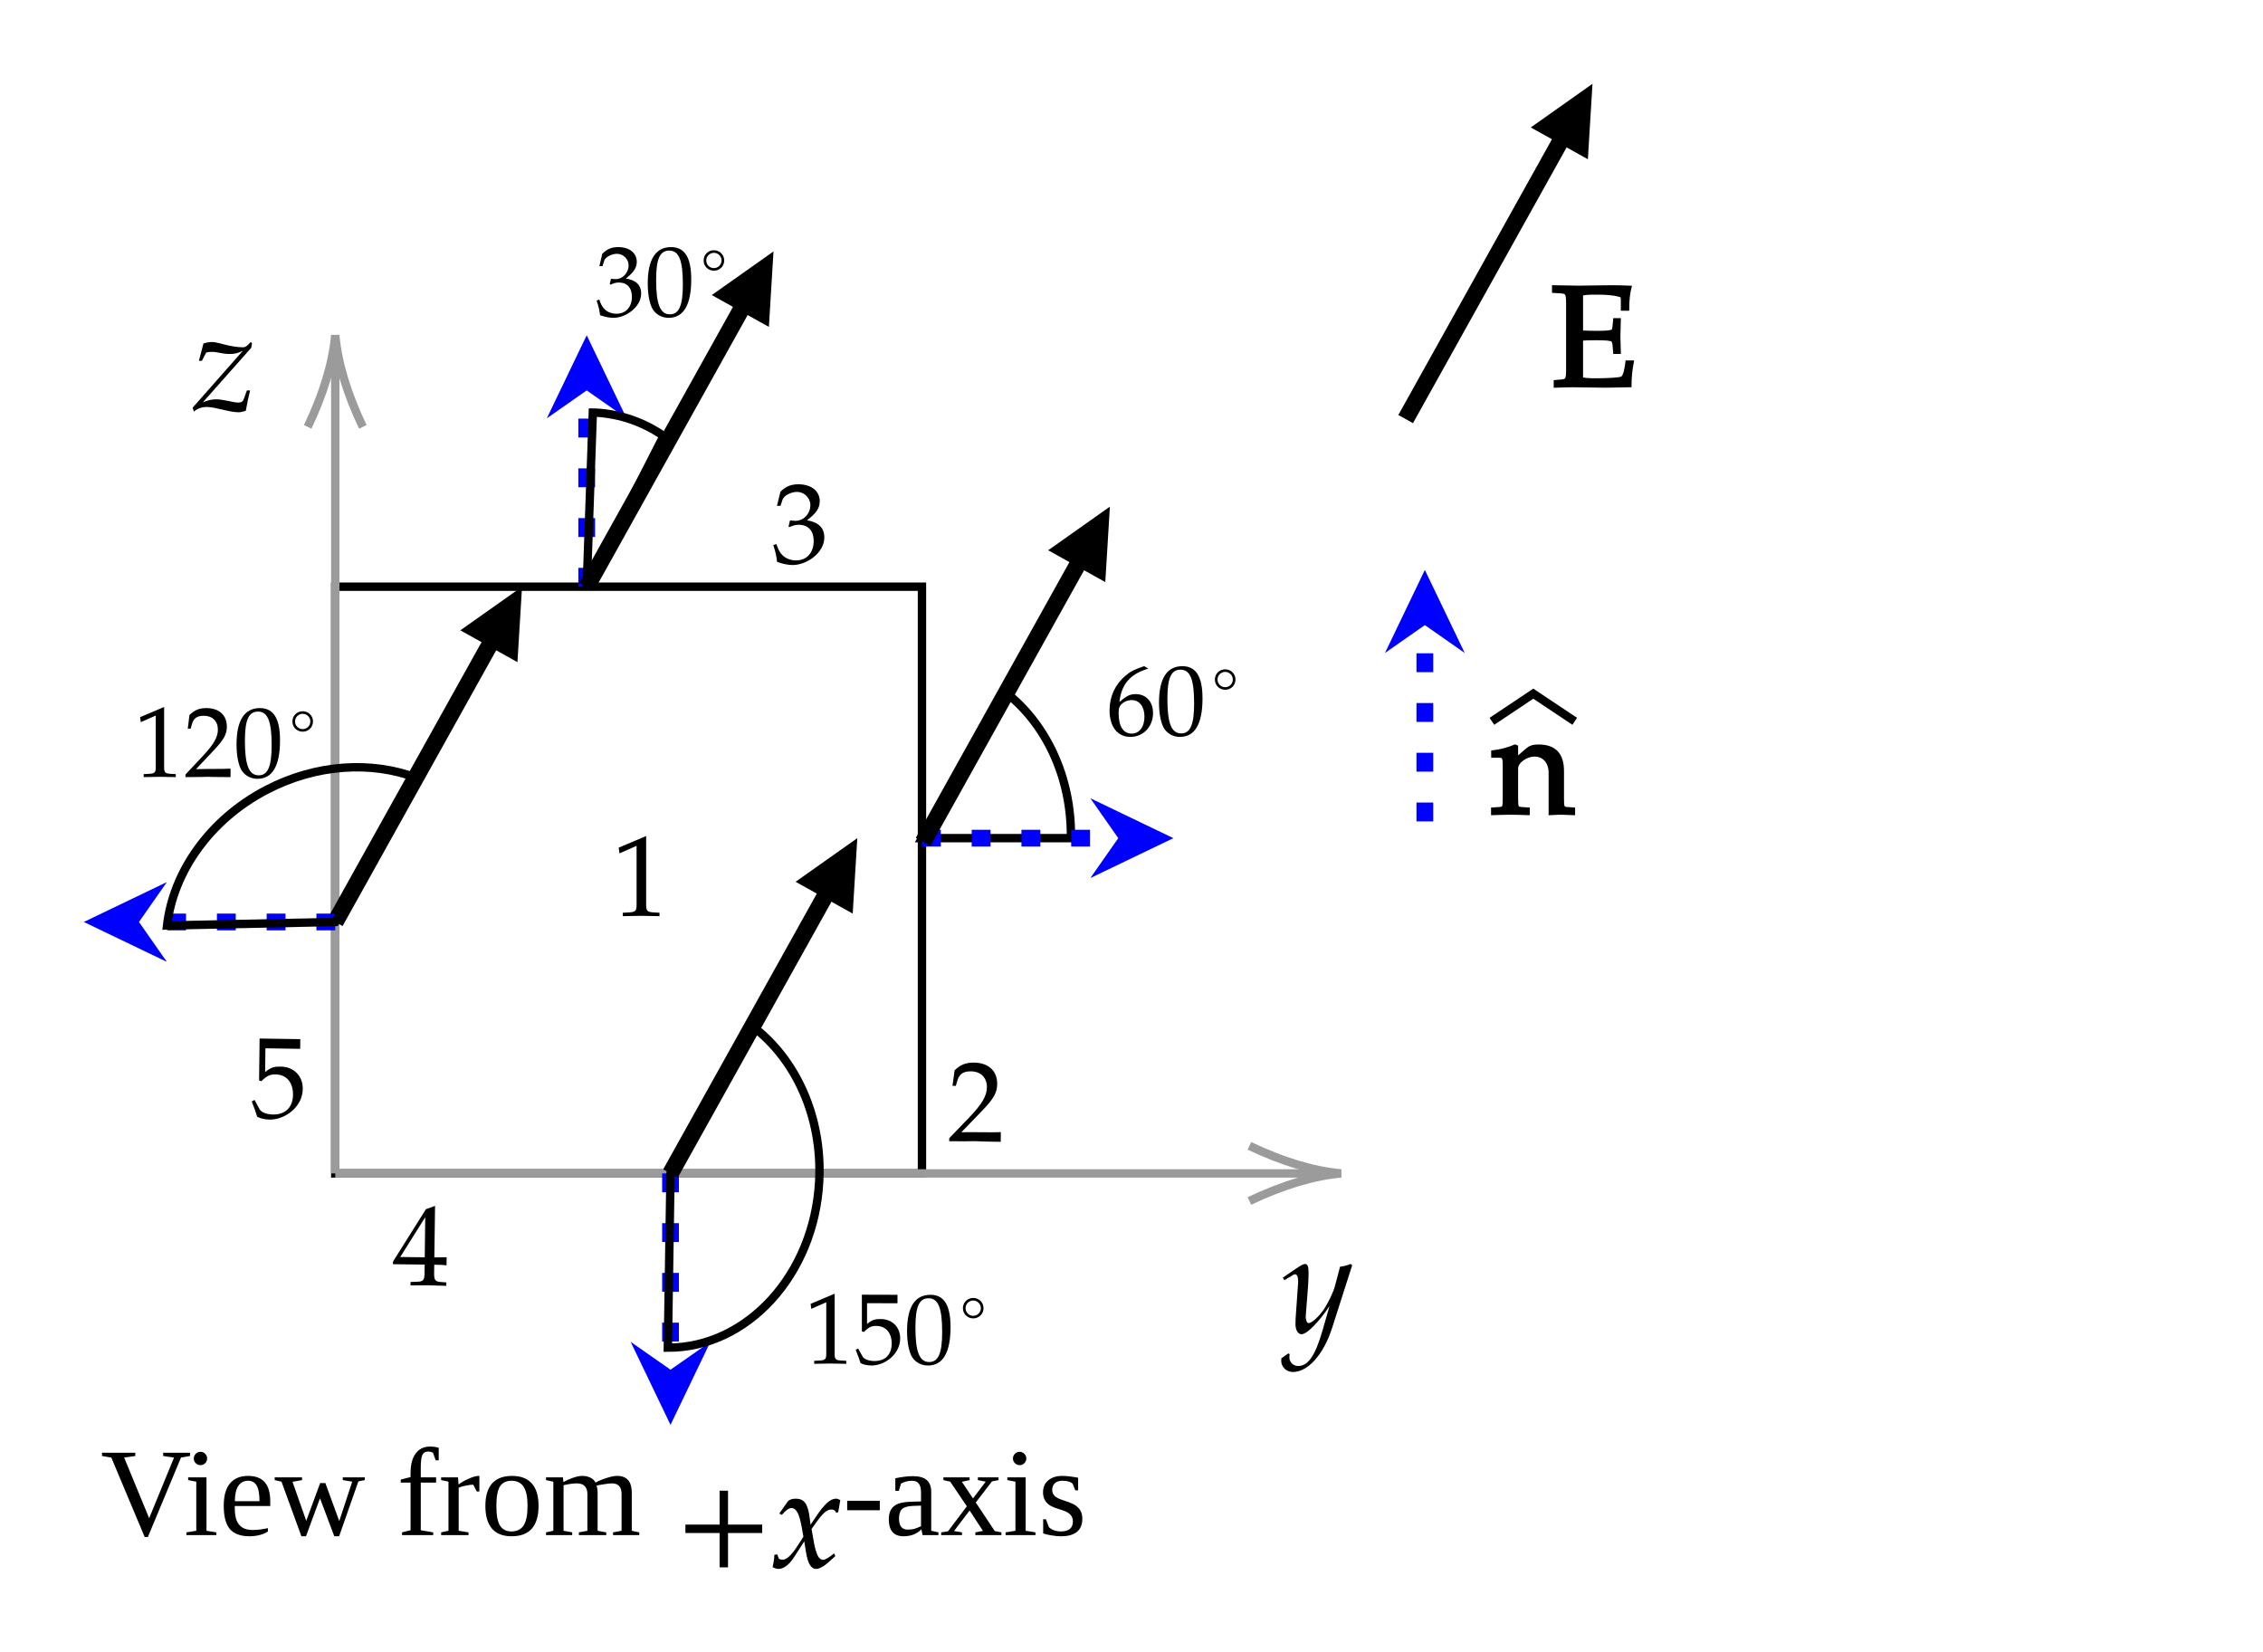
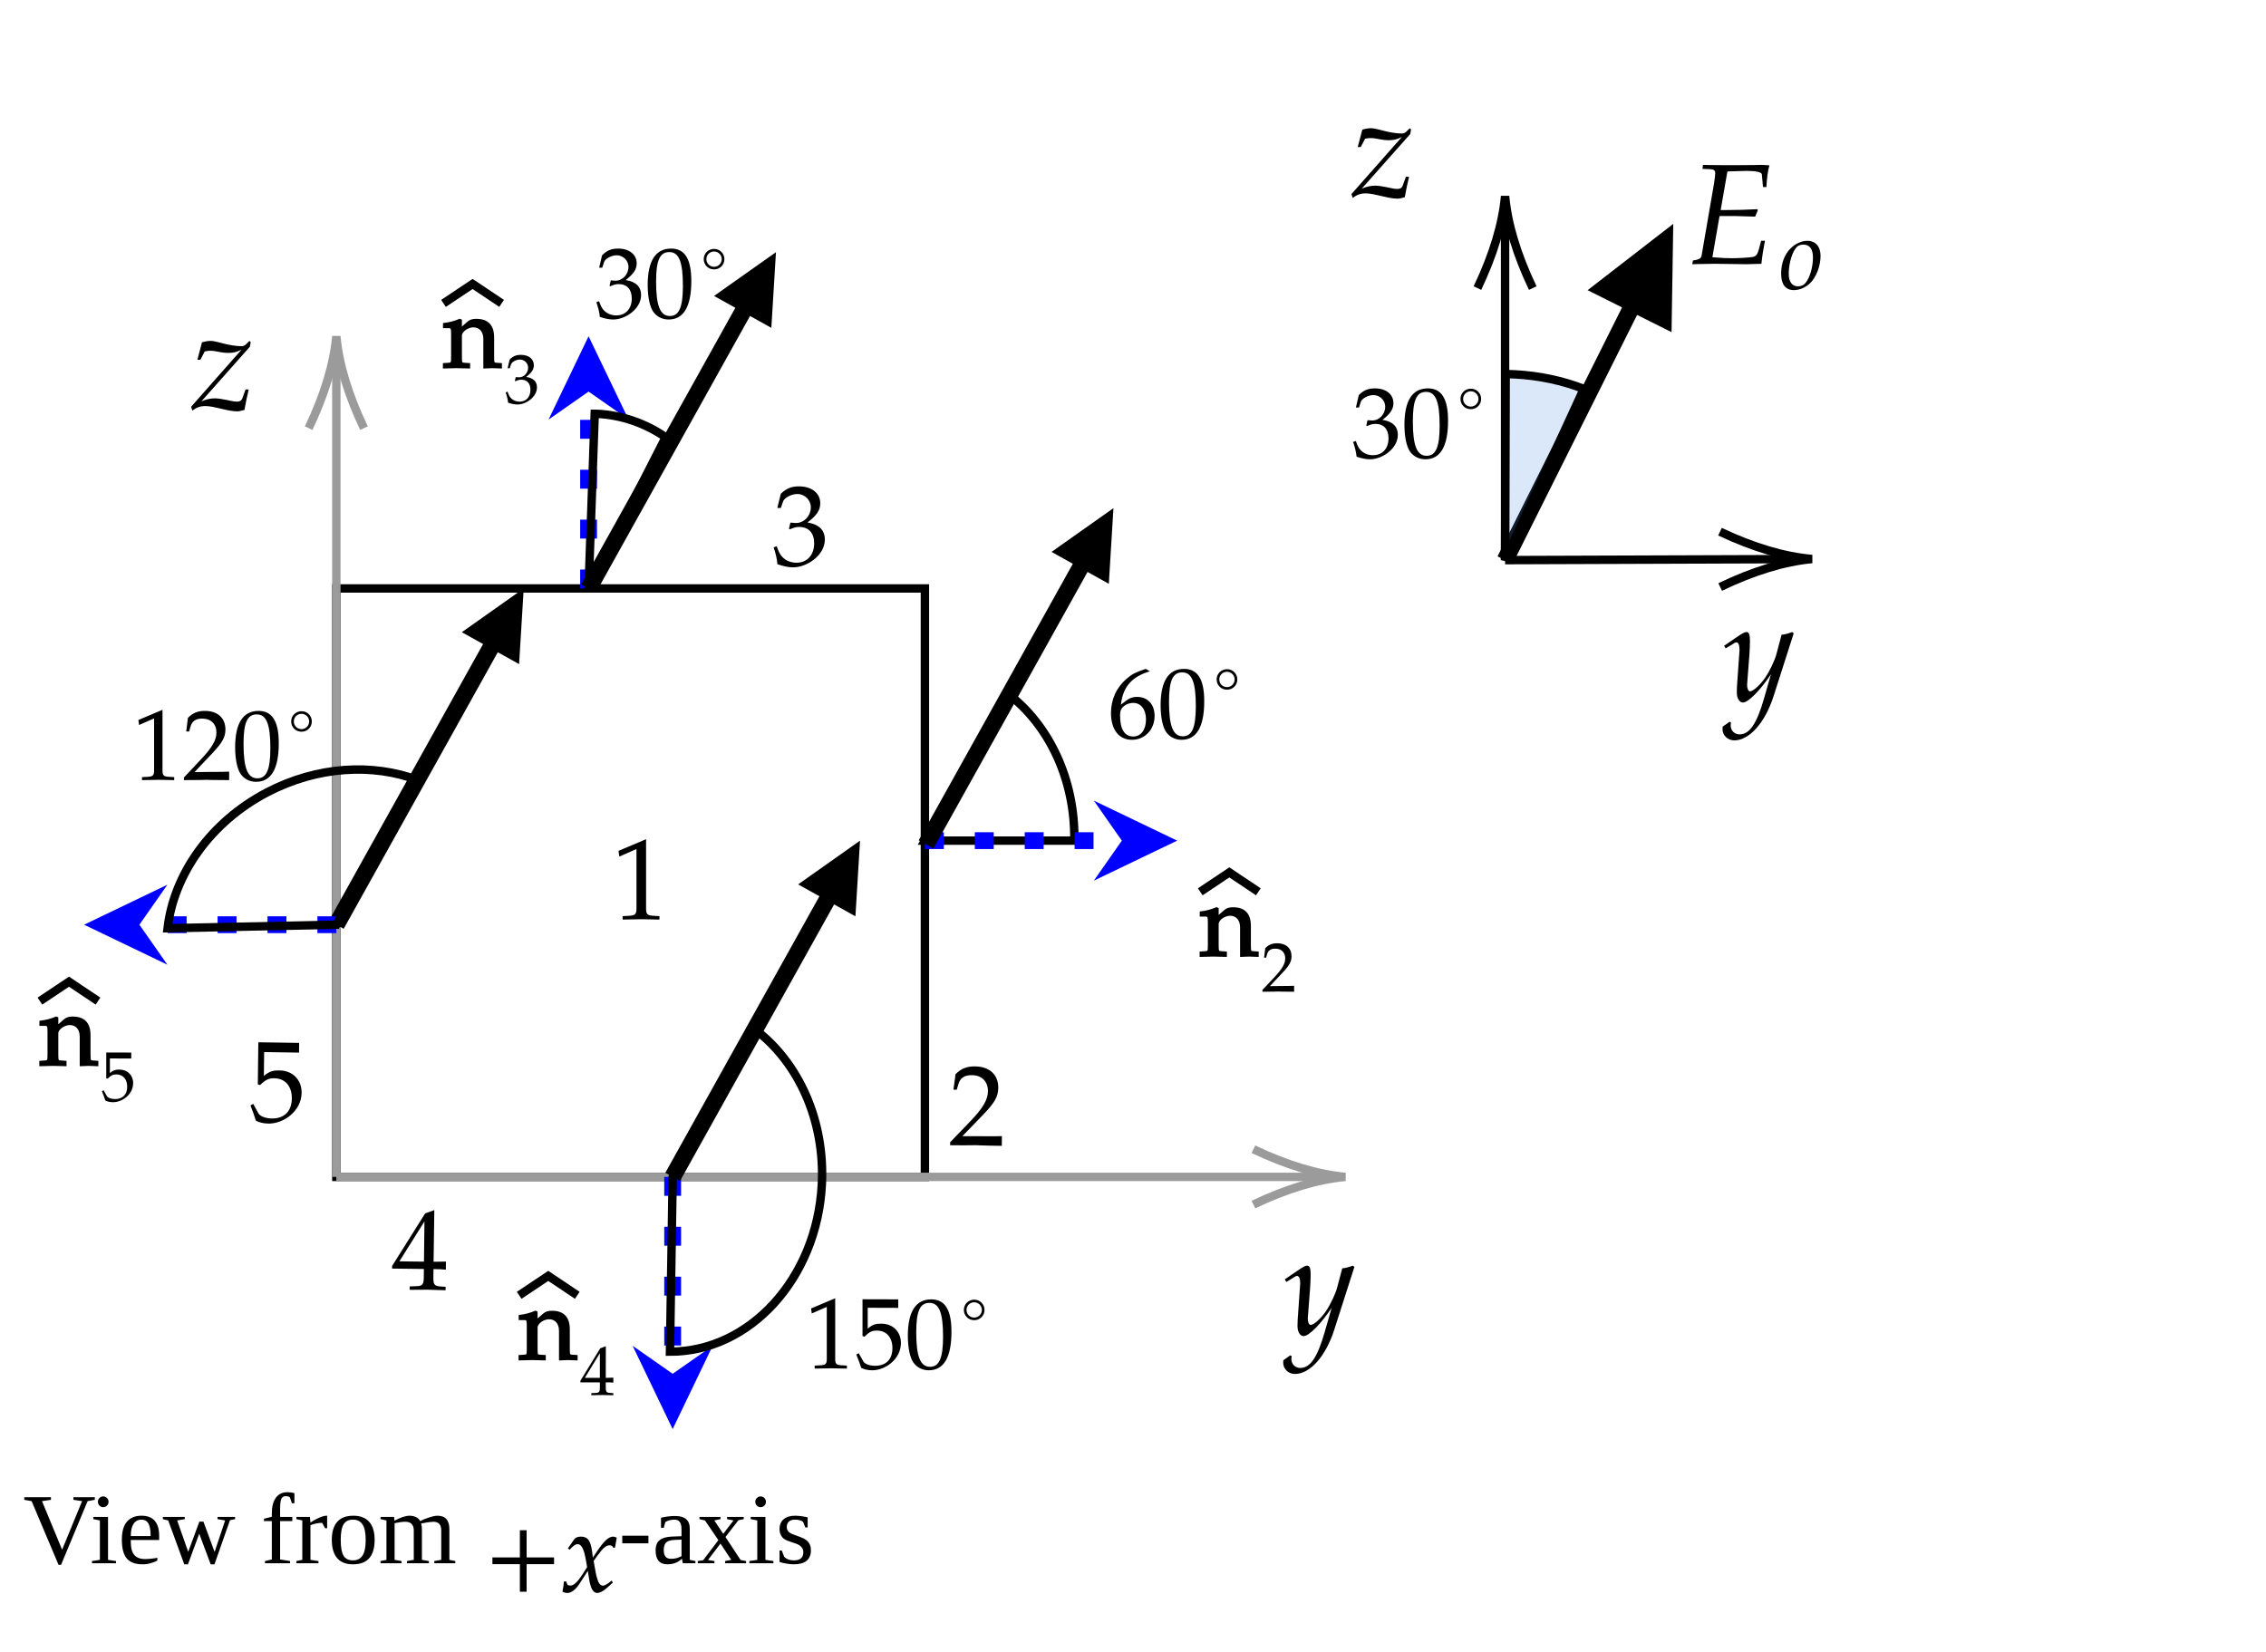
- <svg xmlns="http://www.w3.org/2000/svg" x="0" y="0" width="270" height="197" style="         width:270px;         height:197px;         background: transparent;         fill: none; ">
+ <svg xmlns="http://www.w3.org/2000/svg" x="0" y="0" width="269.496" height="196.5" style="         width:269.496px;         height:196.5px;         background: transparent;         fill: none; ">
  <svg class="role-diagram-draw-area">
    <g class="shapes-region" style="stroke: black; fill: none;">
      <g class="composite-shape">
        <path class="real" d=" M119.83,82.49 C124.73,86.21 127.88,92.7 127.77,100 L110,100 Z" style="stroke-width: 1; stroke: rgb(0, 0, 0); fill: none; fill-opacity: 1;" />
      </g>
      <g class="composite-shape">
        <path class="real" d=" M40,70 L110,70 L110,140 L40,140 Z" style="stroke-width: 1; stroke: rgb(0, 0, 0); fill: none; fill-opacity: 1;" />
      </g>
      <g class="arrow-line">
        <path class="connection real" stroke-dasharray="" d="  M40,140 L158,140" style="stroke: rgb(155, 155, 155); stroke-opacity: 1; stroke-width: 1; fill: none; fill-opacity: 1;" />
        <g stroke="rgb(155,155,155)" stroke-opacity="1" transform="matrix(-1,1.2246467991473532e-16,-1.2246467991473532e-16,-1,160,140)" style="stroke: rgb(155, 155, 155); stroke-width: 1;">
          <path d=" M10.93,-3.29 Q4.96,-0.45 0,0 Q4.96,0.45 10.93,3.29" />
        </g>
      </g>
      <g class="arrow-line">
        <path class="connection real" stroke-dasharray="" d="  M40,140 L40,42" style="stroke: rgb(155, 155, 155); stroke-opacity: 1; stroke-width: 1; fill: none; fill-opacity: 1;" />
        <g stroke="rgb(155,155,155)" stroke-opacity="1" transform="matrix(3.061616997868383e-16,1,-1,3.061616997868383e-16,40,40)" style="stroke: rgb(155, 155, 155); stroke-width: 1;">
          <path d=" M10.93,-3.29 Q4.96,-0.45 0,0 Q4.96,0.45 10.93,3.29" />
        </g>
      </g>
      <g class="arrow-line">
        <path class="connection real" stroke-dasharray="" d="  M40,110 L60.34,73.49" style="stroke: rgb(0, 0, 0); stroke-width: 2; fill: none; fill-opacity: 1;" />
        <g stroke="none" fill="#000" transform="matrix(-0.4866404,0.8736024,-0.8736024,-0.4866404,62.28571,70)" style="stroke: none; fill: rgb(0, 0, 0); stroke-width: 2;">
          <path d=" M8.13,-3.9 L0,0 L8.13,3.9 Z" />
        </g>
      </g>
      <g class="arrow-line">
-         <path class="connection real" stroke-dasharray="2.25 3.685" d="  M70,70 L70,44" style="stroke: rgb(0, 0, 255); stroke-width: 2; fill: none; fill-opacity: 1; stroke-opacity: 1;" />
-         <g stroke="none" fill="rgb(0,0,255)" transform="matrix(3.061616997868383e-16,1,-1,3.061616997868383e-16,70,40)" style="stroke: none; fill: rgb(0, 0, 255); stroke-width: 2;" fill-opacity="1">
+         <path class="connection real" stroke-dasharray="2.25 3.685" d="  M70,70 L70,44" style="stroke: rgb(0, 0, 255); stroke-opacity: 1; stroke-width: 2; fill: none; fill-opacity: 1;" />
+         <g stroke="none" fill="rgb(0,0,255)" fill-opacity="1" transform="matrix(3.061616997868383e-16,1,-1,3.061616997868383e-16,70,40)" style="stroke: none; fill: rgb(0, 0, 255); stroke-width: 2;">
          <path d=" M9.91,-4.76 L0,0 L9.91,4.76 L6.58,0 Z" />
        </g>
      </g>
      <g class="arrow-line">
-         <path class="connection real" stroke-dasharray="2.25 3.685" d="  M110,100 L136,100" style="stroke: rgb(0, 0, 255); stroke-width: 2; fill: none; fill-opacity: 1; stroke-opacity: 1;" />
-         <g stroke="none" fill="rgb(0,0,255)" transform="matrix(-1,1.2246467991473532e-16,-1.2246467991473532e-16,-1,140,100)" style="stroke: none; fill: rgb(0, 0, 255); stroke-width: 2;" fill-opacity="1">
+         <path class="connection real" stroke-dasharray="2.25 3.685" d="  M110,100 L136,100" style="stroke: rgb(0, 0, 255); stroke-opacity: 1; stroke-width: 2; fill: none; fill-opacity: 1;" />
+         <g stroke="none" fill="rgb(0,0,255)" fill-opacity="1" transform="matrix(-1,1.2246467991473532e-16,-1.2246467991473532e-16,-1,140,100)" style="stroke: none; fill: rgb(0, 0, 255); stroke-width: 2;">
          <path d=" M9.91,-4.76 L0,0 L9.91,4.76 L6.58,0 Z" />
        </g>
      </g>
      <g class="arrow-line">
-         <path class="connection real" stroke-dasharray="2.25 3.685" d="  M80,140 L80,166" style="stroke: rgb(0, 0, 255); stroke-width: 2; fill: none; fill-opacity: 1; stroke-opacity: 1;" />
-         <g stroke="none" fill="rgb(0,0,255)" transform="matrix(-1.8369701987210297e-16,-1,1,-1.8369701987210297e-16,80,170)" style="stroke: none; fill: rgb(0, 0, 255); stroke-width: 2;" fill-opacity="1">
+         <path class="connection real" stroke-dasharray="2.25 3.685" d="  M80,140 L80,166" style="stroke: rgb(0, 0, 255); stroke-opacity: 1; stroke-width: 2; fill: none; fill-opacity: 1;" />
+         <g stroke="none" fill="rgb(0,0,255)" fill-opacity="1" transform="matrix(-1.8369701987210297e-16,-1,1,-1.8369701987210297e-16,80,170)" style="stroke: none; fill: rgb(0, 0, 255); stroke-width: 2;">
          <path d=" M9.91,-4.76 L0,0 L9.91,4.76 L6.58,0 Z" />
        </g>
      </g>
      <g class="arrow-line">
-         <path class="connection real" stroke-dasharray="2.25 3.685" d="  M40,110 L14,110" style="stroke: rgb(0, 0, 255); stroke-width: 2; fill: none; fill-opacity: 1; stroke-opacity: 1;" />
-         <g stroke="none" fill="rgb(0,0,255)" transform="matrix(1,-2.4492935982947064e-16,2.4492935982947064e-16,1,10,110)" style="stroke: none; fill: rgb(0, 0, 255); stroke-width: 2;" fill-opacity="1">
+         <path class="connection real" stroke-dasharray="2.25 3.685" d="  M40,110 L14,110" style="stroke: rgb(0, 0, 255); stroke-opacity: 1; stroke-width: 2; fill: none; fill-opacity: 1;" />
+         <g stroke="none" fill="rgb(0,0,255)" fill-opacity="1" transform="matrix(1,-2.4492935982947064e-16,2.4492935982947064e-16,1,10,110)" style="stroke: none; fill: rgb(0, 0, 255); stroke-width: 2;">
          <path d=" M9.91,-4.76 L0,0 L9.91,4.76 L6.58,0 Z" />
        </g>
      </g>
      <g class="composite-shape">
        <path class="real" d=" M19.93,110.42 C20.67,104.07 24.97,97.81 31.78,94.25 C37.75,91.13 44.33,90.79 49.66,92.79 L40,110 Z" style="stroke-width: 1; stroke: rgb(0, 0, 0); fill: none; fill-opacity: 1;" />
      </g>
      <g class="arrow-line">
        <path class="connection real" stroke-dasharray="" d="  M70,70 L90.34,33.49" style="stroke: rgb(0, 0, 0); stroke-width: 2; fill: none; fill-opacity: 1;" />
        <g stroke="none" fill="#000" transform="matrix(-0.4866404,0.8736024,-0.8736024,-0.4866404,92.28571,30)" style="stroke: none; fill: rgb(0, 0, 0); stroke-width: 2;">
          <path d=" M8.13,-3.9 L0,0 L8.13,3.9 Z" />
        </g>
      </g>
      <g class="arrow-line">
        <path class="connection real" stroke-dasharray="" d="  M80,140 L100.34,103.49" style="stroke: rgb(0, 0, 0); stroke-width: 2; fill: none; fill-opacity: 1;" />
        <g stroke="none" fill="#000" transform="matrix(-0.4866404,0.8736024,-0.8736024,-0.4866404,102.2857,100)" style="stroke: none; fill: rgb(0, 0, 0); stroke-width: 2;">
          <path d=" M8.13,-3.9 L0,0 L8.13,3.9 Z" />
        </g>
      </g>
      <g class="arrow-line">
        <path class="connection real" stroke-dasharray="" d="  M110.14,100.45 L130.48,63.94" style="stroke: rgb(0, 0, 0); stroke-width: 2; fill: none; fill-opacity: 1;" />
        <g stroke="none" fill="#000" transform="matrix(-0.4866404,0.8736024,-0.8736024,-0.4866404,132.422,60.44826)" style="stroke: none; fill: rgb(0, 0, 0); stroke-width: 2;">
          <path d=" M8.13,-3.9 L0,0 L8.13,3.9 Z" />
        </g>
      </g>
      <g class="composite-shape">
        <path class="real" d=" M89.83,122.49 C94.93,126.36 98.14,133.25 97.74,140.92 C97.16,152.09 89.15,160.81 79.68,160.79 L80,140 Z" style="stroke-width: 1; stroke: rgb(0, 0, 0); fill: none; fill-opacity: 1;" />
      </g>
-       <g class="arrow-line">
-         <path class="connection real" stroke-dasharray="" d="  M167.71,50 L188.05,13.49" style="stroke: rgb(0, 0, 0); stroke-width: 2; fill: none; fill-opacity: 1;" />
-         <g stroke="none" fill="#000" transform="matrix(-0.4866404,0.8736024,-0.8736024,-0.4866404,190,10)" style="stroke: none; fill: rgb(0, 0, 0); stroke-width: 2;">
-           <path d=" M8.13,-3.9 L0,0 L8.13,3.9 Z" />
-         </g>
-       </g>
-       <g class="arrow-line">
-         <path class="connection real" stroke-dasharray="2.25 3.685" d="  M170,98 L170,72" style="stroke: rgb(0, 0, 255); stroke-opacity: 1; stroke-width: 2; fill: none; fill-opacity: 1;" />
-         <g stroke="none" fill="rgb(0,0,255)" fill-opacity="1" transform="matrix(3.061616997868383e-16,1,-1,3.061616997868383e-16,170,68)" style="stroke: none; fill: rgb(0, 0, 255); stroke-width: 2;">
-           <path d=" M9.91,-4.76 L0,0 L9.91,4.76 L6.58,0 Z" />
-         </g>
-       </g>
      <g class="composite-shape">
        <path class="real" d=" M70.73,49.22 C70.84,49.22 70.96,49.23 71.07,49.23 C74.04,49.39 76.79,50.38 79.17,52.01 L70,70 Z" style="stroke-width: 1; stroke: rgb(0, 0, 0); fill: none; fill-opacity: 1;" />
+       </g>
+       <g class="arrow-line">
+         <path class="connection real" stroke-dasharray="" d="  M179,66.63 L197.21,30.21" style="stroke: rgb(0, 0, 0); stroke-width: 2; fill: none; fill-opacity: 1;" />
+         <g stroke="none" fill="#000" transform="matrix(-0.4472908,0.8943886,-0.8943886,-0.4472908,199,26.6314)" style="stroke: none; fill: rgb(0, 0, 0); stroke-width: 2;">
+           <path d=" M11.61,-5.58 L0,0 L11.61,5.58 Z" />
+         </g>
+       </g>
+       <g class="arrow-line">
+         <path class="connection real" stroke-dasharray="" d="  M179,66.63 L213.5,66.51" style="stroke: rgb(0, 0, 0); stroke-width: 1; fill: none; fill-opacity: 1;" />
+         <g stroke="#000" transform="matrix(-0.9999933,0.003665183,-0.003665183,-0.9999933,215.5,66.49807)" style="stroke: rgb(0, 0, 0); stroke-width: 1;">
+           <path d=" M10.93,-3.29 Q4.96,-0.45 0,0 Q4.96,0.45 10.93,3.29" />
+         </g>
+       </g>
+       <g class="arrow-line">
+         <path class="connection real" stroke-dasharray="" d="  M179,66.63 L179,25.34" style="stroke: rgb(0, 0, 0); stroke-width: 1; fill: none; fill-opacity: 1;" />
+         <g stroke="#000" transform="matrix(3.061616997868383e-16,1,-1,3.061616997868383e-16,179,23.33974)" style="stroke: rgb(0, 0, 0); stroke-width: 1;">
+           <path d=" M10.93,-3.29 Q4.96,-0.45 0,0 Q4.96,0.45 10.93,3.29" />
+         </g>
+       </g>
+       <g class="composite-shape">
+         <path class="real" d=" M179.07,44.49 C179.42,44.5 179.78,44.51 180.14,44.53 C183.05,44.68 185.82,45.28 188.36,46.26 L179,66.63 Z" style="stroke-width: 1; stroke: rgb(0, 0, 0); fill: rgb(74, 144, 226); fill-opacity: 0.2;" />
      </g>
      <g />
    </g>
    <g />
    <g />
    <g />
  </svg>
-   <svg width="268" height="195" style="width:268px;height:195px;font-family:Asana-Math, Asana;background:transparent;">
-     <g>
-       <g>
-         <g>
-           <text x="12" y="173.667" style="white-space:pre;stroke:none;fill:rgb(0,0,0);fill-opacity:1;font-size:15px;font-family:&quot;Times New Roman&quot;, Times, serif;font-weight:400;font-style:normal;dominant-baseline:text-before-edge;text-decoration:none solid rgb(0, 0, 0);">View from</text>
-         </g>
-         <g>
-           <text x="76.5" y="173.333" style="white-space:pre;stroke:none;fill:rgb(0,0,0);fill-opacity:1;font-size:15px;font-family:Arial, Helvetica, sans-serif;font-weight:400;font-style:normal;dominant-baseline:text-before-edge;text-decoration:none solid rgb(0, 0, 0);"> </text>
-         </g>
-         <g>
-           <g>
-             <g>
-               <g>
-                 <g transform="matrix(1,0,0,1,80.67188,187)">
-                   <path transform="matrix(0.017,0,0,-0.017,0,0)" d="M604 241L604 300L364 300L364 538L305 538L305 300L65 300L65 241L305 241L305 0L364 0L364 241Z" stroke="rgb(0,0,0)" stroke-opacity="1" stroke-width="0" fill="rgb(0,0,0)" fill-opacity="1" />
-                 </g>
-               </g>
-               <g>
-                 <g transform="matrix(1,0,0,1,92.03125,187)">
-                   <path transform="matrix(0.017,0,0,-0.017,0,0)" d="M9 1C24 -7 40 -11 52 -11C85 -11 124 18 155 65L231 182L242 113C255 28 278 -11 314 -11C336 -11 368 6 400 35L449 79L440 98C404 68 379 53 363 53C348 53 335 63 325 83C316 102 305 139 300 168L282 269L317 318C364 383 391 406 422 406C438 406 450 398 455 383L469 387L484 472C472 479 463 482 454 482C414 482 374 446 312 354L275 299L269 347C257 446 230 482 171 482C145 482 123 474 114 461L56 378L73 368C103 402 123 416 142 416C175 416 197 375 214 277L225 215L185 153C142 86 108 54 80 54C65 54 54 58 52 63L41 91L21 88C21 53 13 27 9 1Z" stroke="rgb(0,0,0)" stroke-opacity="1" stroke-width="0" fill="rgb(0,0,0)" fill-opacity="1" />
-                 </g>
-               </g>
-             </g>
-           </g>
-         </g>
-         <g>
-           <text x="100.516" y="173.667" style="white-space:pre;stroke:none;fill:rgb(0,0,0);fill-opacity:1;font-size:15px;font-family:&quot;Times New Roman&quot;, Times, serif;font-weight:400;font-style:normal;dominant-baseline:text-before-edge;text-decoration:none solid rgb(0, 0, 0);">-axis</text>
-         </g>
-       </g>
-     </g>
-     <g>
-       <g>
-         <g>
-           <g transform="matrix(1,0,0,1,73,109.2667)">
+   <svg width="267.996" height="195" style="width:267.996px;height:195px;font-family:Asana-Math, Asana;background:transparent;">
+     <g>
+       <g>
+         <g>
+           <text x="2.748" y="178.371" style="white-space:pre;stroke:none;fill:rgb(0,0,0);fill-opacity:1;font-size:12px;font-family:&quot;Times New Roman&quot;, Times, serif;font-weight:400;font-style:normal;dominant-baseline:text-before-edge;text-decoration:none solid rgb(0, 0, 0);">View from</text>
+         </g>
+         <g>
+           <text x="54.346" y="178.371" style="white-space:pre;stroke:none;fill:rgb(0,0,0);fill-opacity:1;font-size:12px;font-family:Arial, Helvetica, sans-serif;font-weight:400;font-style:normal;dominant-baseline:text-before-edge;text-decoration:none solid rgb(0, 0, 0);"> </text>
+         </g>
+         <g>
+           <g>
+             <g>
+               <g>
+                 <g transform="matrix(1,0,0,1,57.67969,189.3461)">
+                   <path transform="matrix(0.0136,0,0,-0.0136,0,0)" d="M604 241L604 300L364 300L364 538L305 538L305 300L65 300L65 241L305 241L305 0L364 0L364 241Z" stroke="rgb(0,0,0)" stroke-opacity="1" stroke-width="0" fill="rgb(0,0,0)" fill-opacity="1" />
+                 </g>
+               </g>
+               <g>
+                 <g transform="matrix(1,0,0,1,66.76758,189.3461)">
+                   <path transform="matrix(0.0136,0,0,-0.0136,0,0)" d="M9 1C24 -7 40 -11 52 -11C85 -11 124 18 155 65L231 182L242 113C255 28 278 -11 314 -11C336 -11 368 6 400 35L449 79L440 98C404 68 379 53 363 53C348 53 335 63 325 83C316 102 305 139 300 168L282 269L317 318C364 383 391 406 422 406C438 406 450 398 455 383L469 387L484 472C472 479 463 482 454 482C414 482 374 446 312 354L275 299L269 347C257 446 230 482 171 482C145 482 123 474 114 461L56 378L73 368C103 402 123 416 142 416C175 416 197 375 214 277L225 215L185 153C142 86 108 54 80 54C65 54 54 58 52 63L41 91L21 88C21 53 13 27 9 1Z" stroke="rgb(0,0,0)" stroke-opacity="1" stroke-width="0" fill="rgb(0,0,0)" fill-opacity="1" />
+                 </g>
+               </g>
+             </g>
+           </g>
+         </g>
+         <g>
+           <text x="73.553" y="178.371" style="white-space:pre;stroke:none;fill:rgb(0,0,0);fill-opacity:1;font-size:12px;font-family:&quot;Times New Roman&quot;, Times, serif;font-weight:400;font-style:normal;dominant-baseline:text-before-edge;text-decoration:none solid rgb(0, 0, 0);">-axis</text>
+         </g>
+       </g>
+     </g>
+     <g>
+       <g>
+         <g>
+           <g transform="matrix(1,0,0,1,72.74414,109.348)">
            <path transform="matrix(0.0136,0,0,-0.0136,0,0)" d="M418 -3L418 27L366 30C311 33 301 44 301 96L301 700L60 598L67 548L217 614L217 96C217 44 206 33 152 30L96 27L96 -3C250 0 250 0 261 0C292 0 402 -3 418 -3Z" stroke="rgb(0,0,0)" stroke-opacity="1" stroke-width="0" fill="rgb(0,0,0)" fill-opacity="1" />
          </g>
        </g>
      </g>
    </g>
-     <g transform="matrix(0.9999254,0.012217,-0.012217,0.9999254,1.569261,-0.4195515)">
-       <g>
-         <g>
-           <g transform="matrix(1,0,0,1,29.901,133.3422)">
+     <g transform="matrix(0.9999254,0.012217,-0.012217,0.9999254,1.566141,-0.4165883)">
+       <g>
+         <g>
+           <g transform="matrix(1,0,0,1,29.6543,133.4213)">
            <path transform="matrix(0.0136,0,0,-0.0136,0,0)" d="M459 253C459 366 378 446 264 446C216 446 180 443 127 396L127 605L432 604L432 689L75 690L75 322L95 316C142 363 169 377 218 377C314 377 374 309 374 201C374 90 310 25 201 25C147 25 97 43 83 69L37 151L13 137C36 80 48 48 62 4C90 -11 130 -20 173 -20C301 -20 459 89 459 253Z" stroke="rgb(0,0,0)" stroke-opacity="1" stroke-width="0" fill="rgb(0,0,0)" fill-opacity="1" />
          </g>
        </g>
      </g>
    </g>
-     <g transform="matrix(0.9999254,0.012217,-0.012217,0.9999254,1.81506,-0.62562)">
-       <g>
-         <g>
-           <g transform="matrix(1,0,0,1,46.89062,153.3578)">
+     <g transform="matrix(0.9999254,0.012217,-0.012217,0.9999254,1.811868,-0.6226169)">
+       <g>
+         <g>
+           <g transform="matrix(1,0,0,1,46.64062,153.4311)">
            <path transform="matrix(0.0136,0,0,-0.0136,0,0)" d="M280 181L280 106C280 46 269 32 220 30L158 27L158 -3C291 0 291 0 315 0C339 0 339 0 472 -3L472 27L424 30C375 33 364 46 364 106L364 181C423 181 444 180 472 177L472 248L364 245L365 697L285 667L2 204L2 181ZM280 245L65 245L280 597Z" stroke="rgb(0,0,0)" stroke-opacity="1" stroke-width="0" fill="rgb(0,0,0)" fill-opacity="1" />
          </g>
        </g>
      </g>
    </g>
-     <g transform="matrix(0.9999254,0.012217,-0.012217,0.9999254,1.610085,-1.435706)">
-       <g>
-         <g>
-           <g transform="matrix(1,0,0,1,113.0938,136.1755)">
+     <g transform="matrix(0.9999254,0.012217,-0.012217,0.9999254,1.606924,-1.432727)">
+       <g>
+         <g>
+           <g transform="matrix(1,0,0,1,112.8457,136.2514)">
            <path transform="matrix(0.0136,0,0,-0.0136,0,0)" d="M16 23L16 -3C203 -3 203 0 239 0C275 0 275 -3 468 -3L468 82C353 77 307 81 122 77L304 270C401 373 431 428 431 503C431 618 353 689 226 689C154 689 105 669 56 619L39 483L68 483L81 529C97 587 133 612 200 612C286 612 341 558 341 473C341 398 299 324 186 204Z" stroke="rgb(0,0,0)" stroke-opacity="1" stroke-width="0" fill="rgb(0,0,0)" fill-opacity="1" />
          </g>
        </g>
      </g>
    </g>
    <g>
      <g>
        <g>
-           <g transform="matrix(1,0,0,1,153,159)">
+           <g transform="matrix(1,0,0,1,152.748,158.75)">
            <path transform="matrix(0.017,0,0,-0.017,0,0)" d="M-7 -180C-8 -187 -8 -193 -8 -198C-8 -241 29 -276 74 -276C180 -276 290 -152 349 33L490 473L479 482C450 471 427 465 405 463L370 331C358 284 323 211 290 162C255 111 206 67 184 67C172 67 163 90 164 115L180 322C182 353 184 391 184 419C184 464 177 482 160 482C147 482 133 475 85 442L3 386L14 368L64 398C69 401 80 410 89 410C103 410 111 391 111 358C111 357 111 351 110 343L93 100L92 60C92 18 110 -11 135 -11C172 -11 256 74 331 187L282 16C231 -161 181 -234 111 -234C76 -234 49 -207 49 -172C49 -167 50 -159 51 -150L41 -146Z" stroke="rgb(0,0,0)" stroke-opacity="1" stroke-width="0" fill="rgb(0,0,0)" fill-opacity="1" />
          </g>
        </g>
      </g>
    </g>
    <g>
      <g>
        <g>
-           <g transform="matrix(1,0,0,1,23,49)">
+           <g transform="matrix(1,0,0,1,22.74609,48.74609)">
            <path transform="matrix(0.017,0,0,-0.017,0,0)" d="M322 -11C334 -11 343 -9 372 -1C383 61 391 95 402 142L380 142L358 82C352 64 340 57 319 57C307 57 291 59 270 64L252 68C219 75 185 80 166 80C134 80 107 74 71 59L410 441L416 473L407 482L384 459C374 449 364 445 350 445C316 445 264 453 216 466L198 471C170 478 150 482 136 482C119 482 99 479 75 472L43 350L64 350L94 408C111 412 120 413 133 413C174 413 206 398 259 398C295 398 319 404 352 421L-1 21L8 -6C37 17 64 26 99 26C162 26 253 -11 322 -11Z" stroke="rgb(0,0,0)" stroke-opacity="1" stroke-width="0" fill="rgb(0,0,0)" fill-opacity="1" />
          </g>
        </g>
      </g>
    </g>
-     <g transform="matrix(0.9999254,0.012217,-0.012217,0.9999254,0.7655444,-1.184298)">
-       <g>
-         <g>
-           <g transform="matrix(1,0,0,1,92.09375,67.17553)">
+     <g transform="matrix(0.9999254,0.012217,-0.012217,0.9999254,0.762384,-1.181319)">
+       <g>
+         <g>
+           <g transform="matrix(1,0,0,1,91.8457,67.25137)">
            <path transform="matrix(0.0136,0,0,-0.0136,0,0)" d="M462 224C462 345 355 366 308 374C388 436 418 482 418 541C418 630 344 689 233 689C165 689 120 670 72 622L43 498L74 498L92 554C103 588 166 622 218 622C283 622 336 569 336 506C336 431 277 368 206 368C198 368 187 369 174 370L159 371L147 318L154 312C192 329 211 334 238 334C321 334 369 281 369 190C369 88 308 21 215 21C169 21 128 36 98 64C74 86 61 109 42 163L15 153C36 92 44 56 50 6C103 -12 147 -20 184 -20C307 -20 462 87 462 224Z" stroke="rgb(0,0,0)" stroke-opacity="1" stroke-width="0" fill="rgb(0,0,0)" fill-opacity="1" />
          </g>
        </g>
      </g>
    </g>
    <g>
      <g>
        <g>
-           <g transform="matrix(1,0,0,1,16,92.68125)">
+           <g transform="matrix(1,0,0,1,15.74414,92.76523)">
            <path transform="matrix(0.0119,0,0,-0.0119,0,0)" d="M418 -3L418 27L366 30C311 33 301 44 301 96L301 700L60 598L67 548L217 614L217 96C217 44 206 33 152 30L96 27L96 -3C250 0 250 0 261 0C292 0 402 -3 418 -3ZM515 23L515 -3C702 -3 702 0 738 0C774 0 774 -3 967 -3L967 82C852 77 806 81 621 77L803 270C900 373 930 428 930 503C930 618 852 689 725 689C653 689 604 669 555 619L538 483L567 483L580 529C596 587 632 612 699 612C785 612 840 558 840 473C840 398 798 324 685 204ZM1261 689C1106 689 1027 566 1027 324C1027 207 1048 106 1083 57C1118 8 1174 -20 1236 -20C1387 -20 1463 110 1463 366C1463 585 1398 689 1261 689ZM1243 654C1340 654 1379 556 1379 316C1379 103 1341 15 1249 15C1152 15 1111 116 1111 360C1111 571 1148 654 1243 654Z" stroke="rgb(0,0,0)" stroke-opacity="1" stroke-width="0" fill="rgb(0,0,0)" fill-opacity="1" />
          </g>
        </g>
        <g>
          <g>
            <g>
              <g>
-                 <g transform="matrix(1,0,0,1,34.49475,88.33)">
+                 <g transform="matrix(1,0,0,1,34.23633,88.07609)">
                  <path transform="matrix(0.00833,0,0,-0.00833,0,0)" d="M342 271C342 352 277 417 195 417C112 417 47 352 47 271C47 188 112 124 195 124C277 124 342 188 342 271ZM304 271C304 209 254 161 195 161C133 161 85 209 85 271C85 331 133 380 195 380C254 380 304 331 304 271Z" stroke="rgb(0,0,0)" stroke-opacity="1" stroke-width="0" fill="rgb(0,0,0)" fill-opacity="1" />
                </g>
              </g>
            </g>
          </g>
        </g>
      </g>
    </g>
    <g>
      <g>
        <g>
-           <g transform="matrix(1,0,0,1,132,87.68125)">
+           <g transform="matrix(1,0,0,1,131.748,87.76719)">
            <path transform="matrix(0.0119,0,0,-0.0119,0,0)" d="M131 331C152 512 241 611 421 665L379 689C283 657 242 637 191 593C88 506 32 384 32 247C32 82 112 -20 241 -20C371 -20 468 83 468 219C468 334 399 409 293 409C216 409 184 370 131 331ZM255 349C331 349 382 283 382 184C382 80 331 13 254 13C169 13 123 86 123 220C123 255 127 274 138 291C160 325 207 349 255 349ZM762 689C607 689 528 566 528 324C528 207 549 106 584 57C619 8 675 -20 737 -20C888 -20 964 110 964 366C964 585 899 689 762 689ZM744 654C841 654 880 556 880 316C880 103 842 15 750 15C653 15 612 116 612 360C612 571 649 654 744 654Z" stroke="rgb(0,0,0)" stroke-opacity="1" stroke-width="0" fill="rgb(0,0,0)" fill-opacity="1" />
          </g>
        </g>
        <g>
          <g>
            <g>
              <g>
-                 <g transform="matrix(1,0,0,1,144.5573,83.33)">
+                 <g transform="matrix(1,0,0,1,144.3047,83.07805)">
                  <path transform="matrix(0.00833,0,0,-0.00833,0,0)" d="M342 271C342 352 277 417 195 417C112 417 47 352 47 271C47 188 112 124 195 124C277 124 342 188 342 271ZM304 271C304 209 254 161 195 161C133 161 85 209 85 271C85 331 133 380 195 380C254 380 304 331 304 271Z" stroke="rgb(0,0,0)" stroke-opacity="1" stroke-width="0" fill="rgb(0,0,0)" fill-opacity="1" />
                </g>
              </g>
            </g>
          </g>
        </g>
      </g>
    </g>
    <g>
      <g>
        <g>
-           <g transform="matrix(1,0,0,1,96,162.6813)">
+           <g transform="matrix(1,0,0,1,95.74805,162.7672)">
            <path transform="matrix(0.0119,0,0,-0.0119,0,0)" d="M418 -3L418 27L366 30C311 33 301 44 301 96L301 700L60 598L67 548L217 614L217 96C217 44 206 33 152 30L96 27L96 -3C250 0 250 0 261 0C292 0 402 -3 418 -3ZM958 253C958 366 877 446 763 446C715 446 679 443 626 396L626 605L931 604L931 689L574 690L574 322L594 316C641 363 668 377 717 377C813 377 873 309 873 201C873 90 809 25 700 25C646 25 596 43 582 69L536 151L512 137C535 80 547 48 561 4C589 -11 629 -20 672 -20C800 -20 958 89 958 253ZM1261 689C1106 689 1027 566 1027 324C1027 207 1048 106 1083 57C1118 8 1174 -20 1236 -20C1387 -20 1463 110 1463 366C1463 585 1398 689 1261 689ZM1243 654C1340 654 1379 556 1379 316C1379 103 1341 15 1249 15C1152 15 1111 116 1111 360C1111 571 1148 654 1243 654Z" stroke="rgb(0,0,0)" stroke-opacity="1" stroke-width="0" fill="rgb(0,0,0)" fill-opacity="1" />
          </g>
        </g>
        <g>
          <g>
            <g>
              <g>
-                 <g transform="matrix(1,0,0,1,114.4948,158.33)">
+                 <g transform="matrix(1,0,0,1,114.2402,158.078)">
                  <path transform="matrix(0.00833,0,0,-0.00833,0,0)" d="M342 271C342 352 277 417 195 417C112 417 47 352 47 271C47 188 112 124 195 124C277 124 342 188 342 271ZM304 271C304 209 254 161 195 161C133 161 85 209 85 271C85 331 133 380 195 380C254 380 304 331 304 271Z" stroke="rgb(0,0,0)" stroke-opacity="1" stroke-width="0" fill="rgb(0,0,0)" fill-opacity="1" />
                </g>
              </g>
            </g>
          </g>
        </g>
      </g>
    </g>
    <g>
      <g>
        <g>
-           <g transform="matrix(1,0,0,1,185,46)">
-             <path transform="matrix(0.017,0,0,-0.017,0,0)" d="M556 0C556 58 562 112 572 164L537 164C536 155 527 61 499 51C478 44 405 39 315 39C263 39 245 41 216 47L216 327C244 329 274 330 319 330C393 330 420 327 438 318L446 293L451 234L481 234C478 327 478 327 478 345C478 361 478 361 481 461L451 461L446 409C445 400 442 391 438 383C420 375 392 372 326 372C284 372 250 373 216 375L216 642C247 649 264 650 333 650C390 650 446 645 478 636C502 630 505 625 505 602L505 537L540 537C540 597 545 645 556 689C507 691 476 692 432 692C339 692 246 689 200 689C166 689 121 690 22 692L22 662L70 659C116 656 121 648 121 569L121 120C121 41 117 34 70 30L34 27L34 -3C100 -1 129 0 157 0C203 0 319 -3 389 -3C420 -3 420 -3 556 0Z" stroke="rgb(0,0,0)" stroke-opacity="1" stroke-width="24" fill="rgb(0,0,0)" fill-opacity="1" />
-           </g>
-         </g>
-       </g>
-     </g>
-     <g>
-       <g>
-         <g>
-           <g>
-             <g>
-               <g>
-                 <g transform="matrix(1,0,0,1,178,97)">
-                   <path transform="matrix(0.017,0,0,-0.017,0,0)" d="M410 -3C471 0 472 0 489 0C503 0 503 0 572 -3L572 27L531 30C497 32 494 38 494 102L494 295C494 412 439 469 327 469C290 469 269 462 248 444L172 378L172 465L163 469C112 448 60 434 7 428L7 400L44 400C84 400 88 393 88 327L88 102C88 39 85 32 51 30L6 27L6 -3C74 -1 101 0 130 0C159 0 186 -1 254 -3L254 27L209 30C175 32 172 39 172 102L172 314C172 359 238 408 299 408C366 408 410 358 410 281Z" stroke="rgb(0,0,0)" stroke-opacity="1" stroke-width="24" fill="rgb(0,0,0)" fill-opacity="1" />
-                 </g>
-               </g>
-             </g>
-           </g>
-           <svg x="178" overflow="visible" y="78" height="9" width="9.88">
-             <polyline points="0.00,8.06 4.94,4.76 9.88,8.06" style="fill:none;fill-opacity:1;stroke-width:1px;stroke:rgb(0,0,0);stroke-opacity:1;" />
+           <g transform="matrix(1,0,0,1,70.74609,37.76914)">
+             <path transform="matrix(0.0119,0,0,-0.0119,0,0)" d="M462 224C462 345 355 366 308 374C388 436 418 482 418 541C418 630 344 689 233 689C165 689 120 670 72 622L43 498L74 498L92 554C103 588 166 622 218 622C283 622 336 569 336 506C336 431 277 368 206 368C198 368 187 369 174 370L159 371L147 318L154 312C192 329 211 334 238 334C321 334 369 281 369 190C369 88 308 21 215 21C169 21 128 36 98 64C74 86 61 109 42 163L15 153C36 92 44 56 50 6C103 -12 147 -20 184 -20C307 -20 462 87 462 224ZM762 689C607 689 528 566 528 324C528 207 549 106 584 57C619 8 675 -20 737 -20C888 -20 964 110 964 366C964 585 899 689 762 689ZM744 654C841 654 880 556 880 316C880 103 842 15 750 15C653 15 612 116 612 360C612 571 649 654 744 654Z" stroke="rgb(0,0,0)" stroke-opacity="1" stroke-width="0" fill="rgb(0,0,0)" fill-opacity="1" />
+           </g>
+         </g>
+         <g>
+           <g>
+             <g>
+               <g>
+                 <g transform="matrix(1,0,0,1,83.30273,33.08)">
+                   <path transform="matrix(0.00833,0,0,-0.00833,0,0)" d="M342 271C342 352 277 417 195 417C112 417 47 352 47 271C47 188 112 124 195 124C277 124 342 188 342 271ZM304 271C304 209 254 161 195 161C133 161 85 209 85 271C85 331 133 380 195 380C254 380 304 331 304 271Z" stroke="rgb(0,0,0)" stroke-opacity="1" stroke-width="0" fill="rgb(0,0,0)" fill-opacity="1" />
+                 </g>
+               </g>
+             </g>
+           </g>
+         </g>
+       </g>
+     </g>
+     <g>
+       <g>
+         <g>
+           <g>
+             <g>
+               <g>
+                 <g transform="matrix(1,0,0,1,142.7461,113.648)">
+                   <path transform="matrix(0.0119,0,0,-0.0119,0,0)" d="M410 -3C471 0 472 0 489 0C503 0 503 0 572 -3L572 27L531 30C497 32 494 38 494 102L494 295C494 412 439 469 327 469C290 469 269 462 248 444L172 378L172 465L163 469C112 448 60 434 7 428L7 400L44 400C84 400 88 393 88 327L88 102C88 39 85 32 51 30L6 27L6 -3C74 -1 101 0 130 0C159 0 186 -1 254 -3L254 27L209 30C175 32 172 39 172 102L172 314C172 359 238 408 299 408C366 408 410 358 410 281Z" stroke="rgb(0,0,0)" stroke-opacity="1" stroke-width="24" fill="rgb(0,0,0)" fill-opacity="1" />
+                 </g>
+               </g>
+             </g>
+           </g>
+           <svg x="142.746" overflow="visible" y="100.746" height="6" width="6.914">
+             <polyline points="0.00,5.34 3.46,3.03 6.91,5.34" style="fill:none;fill-opacity:1;stroke-width:1px;stroke:rgb(0,0,0);stroke-opacity:1;" />
          </svg>
        </g>
-       </g>
-     </g>
-     <g>
-       <g>
-         <g>
-           <g transform="matrix(1,0,0,1,71,37.68125)">
+         <g>
+           <g>
+             <g>
+               <g>
+                 <g transform="matrix(1,0,0,1,150.0117,117.9472)">
+                   <path transform="matrix(0.00833,0,0,-0.00833,0,0)" d="M16 23L16 -3C203 -3 203 0 239 0C275 0 275 -3 468 -3L468 82C353 77 307 81 122 77L304 270C401 373 431 428 431 503C431 618 353 689 226 689C154 689 105 669 56 619L39 483L68 483L81 529C97 587 133 612 200 612C286 612 341 558 341 473C341 398 299 324 186 204Z" stroke="rgb(0,0,0)" stroke-opacity="1" stroke-width="0" fill="rgb(0,0,0)" fill-opacity="1" />
+                 </g>
+               </g>
+             </g>
+           </g>
+         </g>
+       </g>
+     </g>
+     <g>
+       <g>
+         <g>
+           <g>
+             <g>
+               <g>
+                 <g transform="matrix(1,0,0,1,52.74609,43.65195)">
+                   <path transform="matrix(0.0119,0,0,-0.0119,0,0)" d="M410 -3C471 0 472 0 489 0C503 0 503 0 572 -3L572 27L531 30C497 32 494 38 494 102L494 295C494 412 439 469 327 469C290 469 269 462 248 444L172 378L172 465L163 469C112 448 60 434 7 428L7 400L44 400C84 400 88 393 88 327L88 102C88 39 85 32 51 30L6 27L6 -3C74 -1 101 0 130 0C159 0 186 -1 254 -3L254 27L209 30C175 32 172 39 172 102L172 314C172 359 238 408 299 408C366 408 410 358 410 281Z" stroke="rgb(0,0,0)" stroke-opacity="1" stroke-width="24" fill="rgb(0,0,0)" fill-opacity="1" />
+                 </g>
+               </g>
+             </g>
+           </g>
+           <svg x="52.746" overflow="visible" y="30.75" height="6" width="6.914">
+             <polyline points="0.00,5.34 3.46,3.03 6.91,5.34" style="fill:none;fill-opacity:1;stroke-width:1px;stroke:rgb(0,0,0);stroke-opacity:1;" />
+           </svg>
+         </g>
+         <g>
+           <g>
+             <g>
+               <g>
+                 <g transform="matrix(1,0,0,1,60.01172,47.95109)">
+                   <path transform="matrix(0.00833,0,0,-0.00833,0,0)" d="M462 224C462 345 355 366 308 374C388 436 418 482 418 541C418 630 344 689 233 689C165 689 120 670 72 622L43 498L74 498L92 554C103 588 166 622 218 622C283 622 336 569 336 506C336 431 277 368 206 368C198 368 187 369 174 370L159 371L147 318L154 312C192 329 211 334 238 334C321 334 369 281 369 190C369 88 308 21 215 21C169 21 128 36 98 64C74 86 61 109 42 163L15 153C36 92 44 56 50 6C103 -12 147 -20 184 -20C307 -20 462 87 462 224Z" stroke="rgb(0,0,0)" stroke-opacity="1" stroke-width="0" fill="rgb(0,0,0)" fill-opacity="1" />
+                 </g>
+               </g>
+             </g>
+           </g>
+         </g>
+       </g>
+     </g>
+     <g>
+       <g>
+         <g>
+           <g>
+             <g>
+               <g>
+                 <g transform="matrix(1,0,0,1,4.746094,126.65)">
+                   <path transform="matrix(0.0119,0,0,-0.0119,0,0)" d="M410 -3C471 0 472 0 489 0C503 0 503 0 572 -3L572 27L531 30C497 32 494 38 494 102L494 295C494 412 439 469 327 469C290 469 269 462 248 444L172 378L172 465L163 469C112 448 60 434 7 428L7 400L44 400C84 400 88 393 88 327L88 102C88 39 85 32 51 30L6 27L6 -3C74 -1 101 0 130 0C159 0 186 -1 254 -3L254 27L209 30C175 32 172 39 172 102L172 314C172 359 238 408 299 408C366 408 410 358 410 281Z" stroke="rgb(0,0,0)" stroke-opacity="1" stroke-width="24" fill="rgb(0,0,0)" fill-opacity="1" />
+                 </g>
+               </g>
+             </g>
+           </g>
+           <svg x="4.746" overflow="visible" y="113.748" height="6" width="6.914">
+             <polyline points="0.00,5.34 3.46,3.03 6.91,5.34" style="fill:none;fill-opacity:1;stroke-width:1px;stroke:rgb(0,0,0);stroke-opacity:1;" />
+           </svg>
+         </g>
+         <g>
+           <g>
+             <g>
+               <g>
+                 <g transform="matrix(1,0,0,1,12.01172,130.9491)">
+                   <path transform="matrix(0.00833,0,0,-0.00833,0,0)" d="M459 253C459 366 378 446 264 446C216 446 180 443 127 396L127 605L432 604L432 689L75 690L75 322L95 316C142 363 169 377 218 377C314 377 374 309 374 201C374 90 310 25 201 25C147 25 97 43 83 69L37 151L13 137C36 80 48 48 62 4C90 -11 130 -20 173 -20C301 -20 459 89 459 253Z" stroke="rgb(0,0,0)" stroke-opacity="1" stroke-width="0" fill="rgb(0,0,0)" fill-opacity="1" />
+                 </g>
+               </g>
+             </g>
+           </g>
+         </g>
+       </g>
+     </g>
+     <g>
+       <g>
+         <g>
+           <g>
+             <g>
+               <g>
+                 <g transform="matrix(1,0,0,1,61.74609,161.648)">
+                   <path transform="matrix(0.0119,0,0,-0.0119,0,0)" d="M410 -3C471 0 472 0 489 0C503 0 503 0 572 -3L572 27L531 30C497 32 494 38 494 102L494 295C494 412 439 469 327 469C290 469 269 462 248 444L172 378L172 465L163 469C112 448 60 434 7 428L7 400L44 400C84 400 88 393 88 327L88 102C88 39 85 32 51 30L6 27L6 -3C74 -1 101 0 130 0C159 0 186 -1 254 -3L254 27L209 30C175 32 172 39 172 102L172 314C172 359 238 408 299 408C366 408 410 358 410 281Z" stroke="rgb(0,0,0)" stroke-opacity="1" stroke-width="24" fill="rgb(0,0,0)" fill-opacity="1" />
+                 </g>
+               </g>
+             </g>
+           </g>
+           <svg x="61.746" overflow="visible" y="148.746" height="6" width="6.914">
+             <polyline points="0.00,5.34 3.46,3.03 6.91,5.34" style="fill:none;fill-opacity:1;stroke-width:1px;stroke:rgb(0,0,0);stroke-opacity:1;" />
+           </svg>
+         </g>
+         <g>
+           <g>
+             <g>
+               <g>
+                 <g transform="matrix(1,0,0,1,69.01172,165.9472)">
+                   <path transform="matrix(0.00833,0,0,-0.00833,0,0)" d="M280 181L280 106C280 46 269 32 220 30L158 27L158 -3C291 0 291 0 315 0C339 0 339 0 472 -3L472 27L424 30C375 33 364 46 364 106L364 181C423 181 444 180 472 177L472 248L364 245L365 697L285 667L2 204L2 181ZM280 245L65 245L280 597Z" stroke="rgb(0,0,0)" stroke-opacity="1" stroke-width="0" fill="rgb(0,0,0)" fill-opacity="1" />
+                 </g>
+               </g>
+             </g>
+           </g>
+         </g>
+       </g>
+     </g>
+     <g>
+       <g>
+         <g>
+           <g transform="matrix(1,0,0,1,160.7461,54.39805)">
            <path transform="matrix(0.0119,0,0,-0.0119,0,0)" d="M462 224C462 345 355 366 308 374C388 436 418 482 418 541C418 630 344 689 233 689C165 689 120 670 72 622L43 498L74 498L92 554C103 588 166 622 218 622C283 622 336 569 336 506C336 431 277 368 206 368C198 368 187 369 174 370L159 371L147 318L154 312C192 329 211 334 238 334C321 334 369 281 369 190C369 88 308 21 215 21C169 21 128 36 98 64C74 86 61 109 42 163L15 153C36 92 44 56 50 6C103 -12 147 -20 184 -20C307 -20 462 87 462 224ZM762 689C607 689 528 566 528 324C528 207 549 106 584 57C619 8 675 -20 737 -20C888 -20 964 110 964 366C964 585 899 689 762 689ZM744 654C841 654 880 556 880 316C880 103 842 15 750 15C653 15 612 116 612 360C612 571 649 654 744 654Z" stroke="rgb(0,0,0)" stroke-opacity="1" stroke-width="0" fill="rgb(0,0,0)" fill-opacity="1" />
          </g>
        </g>
        <g>
          <g>
            <g>
              <g>
-                 <g transform="matrix(1,0,0,1,83.55725,33.33)">
+                 <g transform="matrix(1,0,0,1,173.3027,49.70891)">
                  <path transform="matrix(0.00833,0,0,-0.00833,0,0)" d="M342 271C342 352 277 417 195 417C112 417 47 352 47 271C47 188 112 124 195 124C277 124 342 188 342 271ZM304 271C304 209 254 161 195 161C133 161 85 209 85 271C85 331 133 380 195 380C254 380 304 331 304 271Z" stroke="rgb(0,0,0)" stroke-opacity="1" stroke-width="0" fill="rgb(0,0,0)" fill-opacity="1" />
+                 </g>
+               </g>
+             </g>
+           </g>
+         </g>
+       </g>
+     </g>
+     <g>
+       <g>
+         <g>
+           <g transform="matrix(1,0,0,1,204.9961,83.38086)">
+             <path transform="matrix(0.017,0,0,-0.017,0,0)" d="M-7 -180C-8 -187 -8 -193 -8 -198C-8 -241 29 -276 74 -276C180 -276 290 -152 349 33L490 473L479 482C450 471 427 465 405 463L370 331C358 284 323 211 290 162C255 111 206 67 184 67C172 67 163 90 164 115L180 322C182 353 184 391 184 419C184 464 177 482 160 482C147 482 133 475 85 442L3 386L14 368L64 398C69 401 80 410 89 410C103 410 111 391 111 358C111 357 111 351 110 343L93 100L92 60C92 18 110 -11 135 -11C172 -11 256 74 331 187L282 16C231 -161 181 -234 111 -234C76 -234 49 -207 49 -172C49 -167 50 -159 51 -150L41 -146Z" stroke="rgb(0,0,0)" stroke-opacity="1" stroke-width="0" fill="rgb(0,0,0)" fill-opacity="1" />
+           </g>
+         </g>
+       </g>
+     </g>
+     <g>
+       <g>
+         <g>
+           <g transform="matrix(1,0,0,1,160.7461,23.44531)">
+             <path transform="matrix(0.017,0,0,-0.017,0,0)" d="M322 -11C334 -11 343 -9 372 -1C383 61 391 95 402 142L380 142L358 82C352 64 340 57 319 57C307 57 291 59 270 64L252 68C219 75 185 80 166 80C134 80 107 74 71 59L410 441L416 473L407 482L384 459C374 449 364 445 350 445C316 445 264 453 216 466L198 471C170 478 150 482 136 482C119 482 99 479 75 472L43 350L64 350L94 408C111 412 120 413 133 413C174 413 206 398 259 398C295 398 319 404 352 421L-1 21L8 -6C37 17 64 26 99 26C162 26 253 -11 322 -11Z" stroke="rgb(0,0,0)" stroke-opacity="1" stroke-width="0" fill="rgb(0,0,0)" fill-opacity="1" />
+           </g>
+         </g>
+       </g>
+     </g>
+     <g>
+       <g>
+         <g>
+           <g transform="matrix(1,0,0,1,200.748,31.37891)">
+             <path transform="matrix(0.017,0,0,-0.017,0,0)" d="M221 334L338 334L470 330L489 375L485 382C404 378 344 376 266 376L229 376L276 646C308 647 391 650 413 650C475 650 516 641 517 626L525 537L549 537C552 601 559 651 570 689C549 691 519 692 501 692C498 692 487 692 463 691L343 690C334 689 160 691 150 691L105 692L102 664L156 662C180 661 191 653 191 635C191 621 187 589 182 559L95 55C91 37 79 30 35 23L30 -3L71 -2C102 -1 164 0 184 0L409 -3C423 -3 448 -2 481 -1L514 0L518 36C520 56 525 86 534 135L539 161L512 161L496 101C486 65 477 53 455 48C435 44 362 39 308 39C267 39 240 40 171 46Z" stroke="rgb(0,0,0)" stroke-opacity="1" stroke-width="0" fill="rgb(0,0,0)" fill-opacity="1" />
+           </g>
+         </g>
+         <g>
+           <g>
+             <g>
+               <g>
+                 <g transform="matrix(1,0,0,1,211.6289,34.38242)">
+                   <path transform="matrix(0.0119,0,0,-0.0119,0,0)" d="M17 152C17 46 62 -11 145 -11C200 -11 260 15 305 57C367 116 411 230 411 331C411 425 361 482 278 482C174 482 17 382 17 152ZM241 444C302 444 335 399 335 315C335 219 304 113 260 60C242 39 216 27 185 27C127 27 93 72 93 151C93 264 132 387 181 427C194 438 217 444 241 444Z" stroke="rgb(0,0,0)" stroke-opacity="1" stroke-width="0" fill="rgb(0,0,0)" fill-opacity="1" />
                </g>
              </g>
            </g>
          </g>
        </g>
      </g>
    </g>
  </svg>
</svg>
